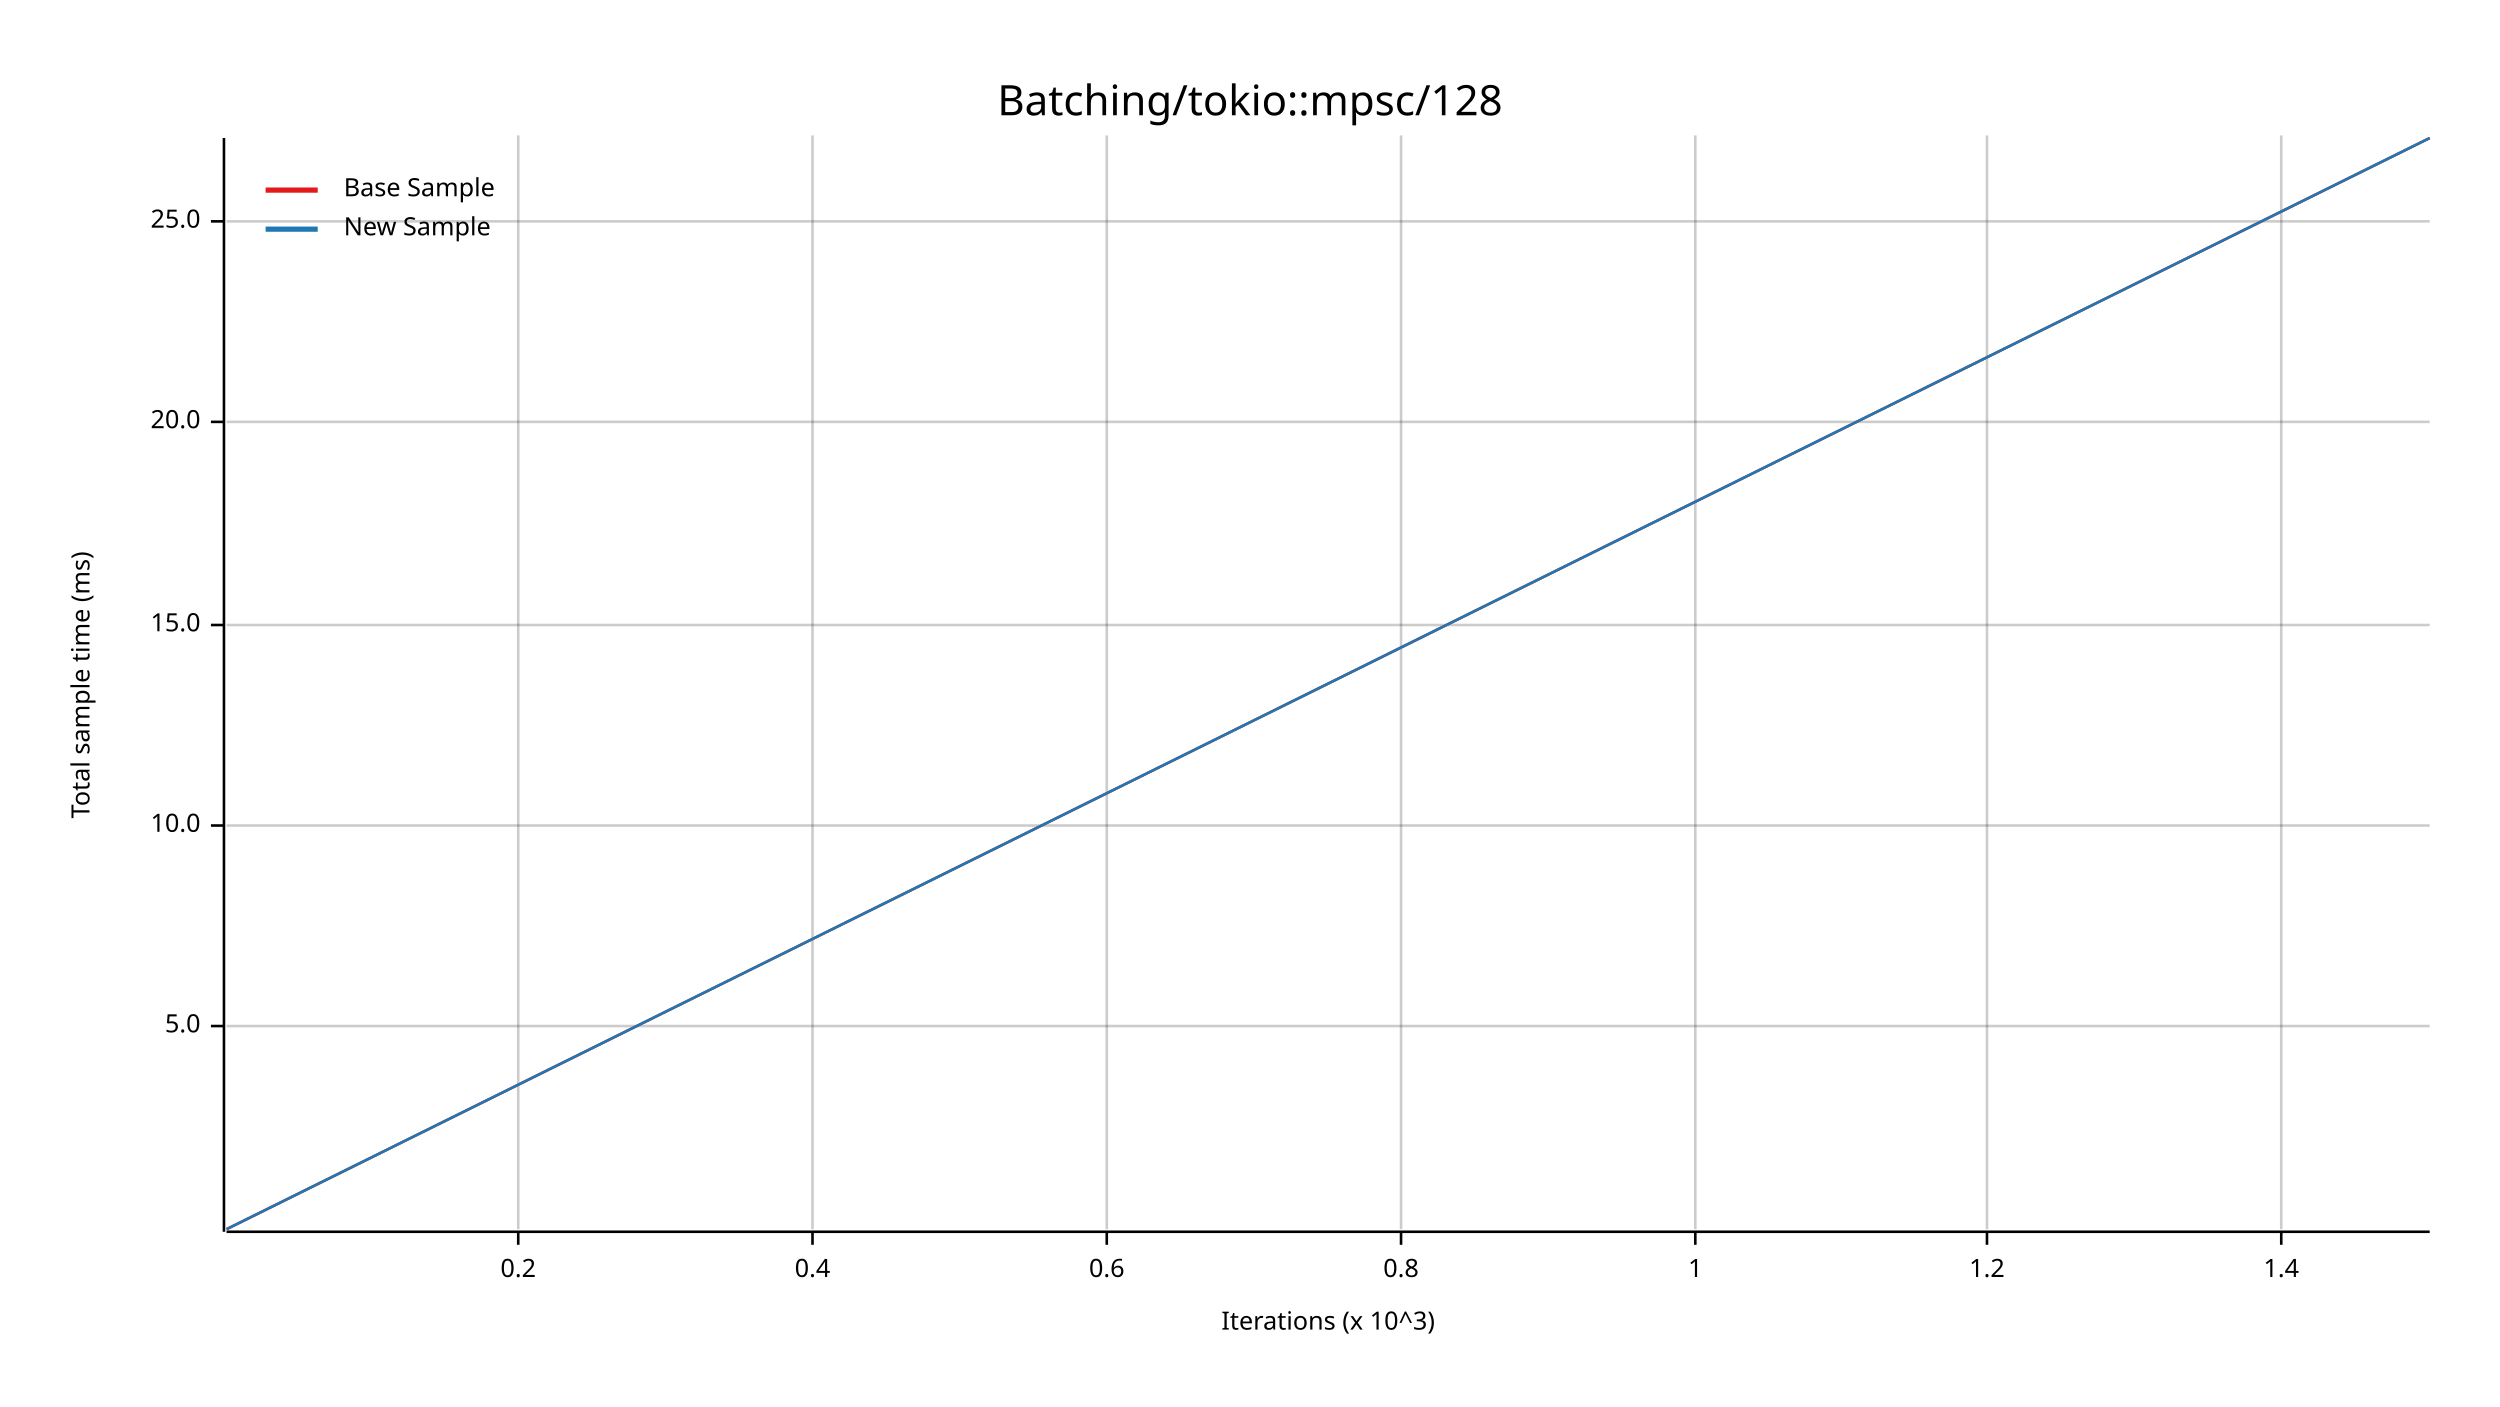
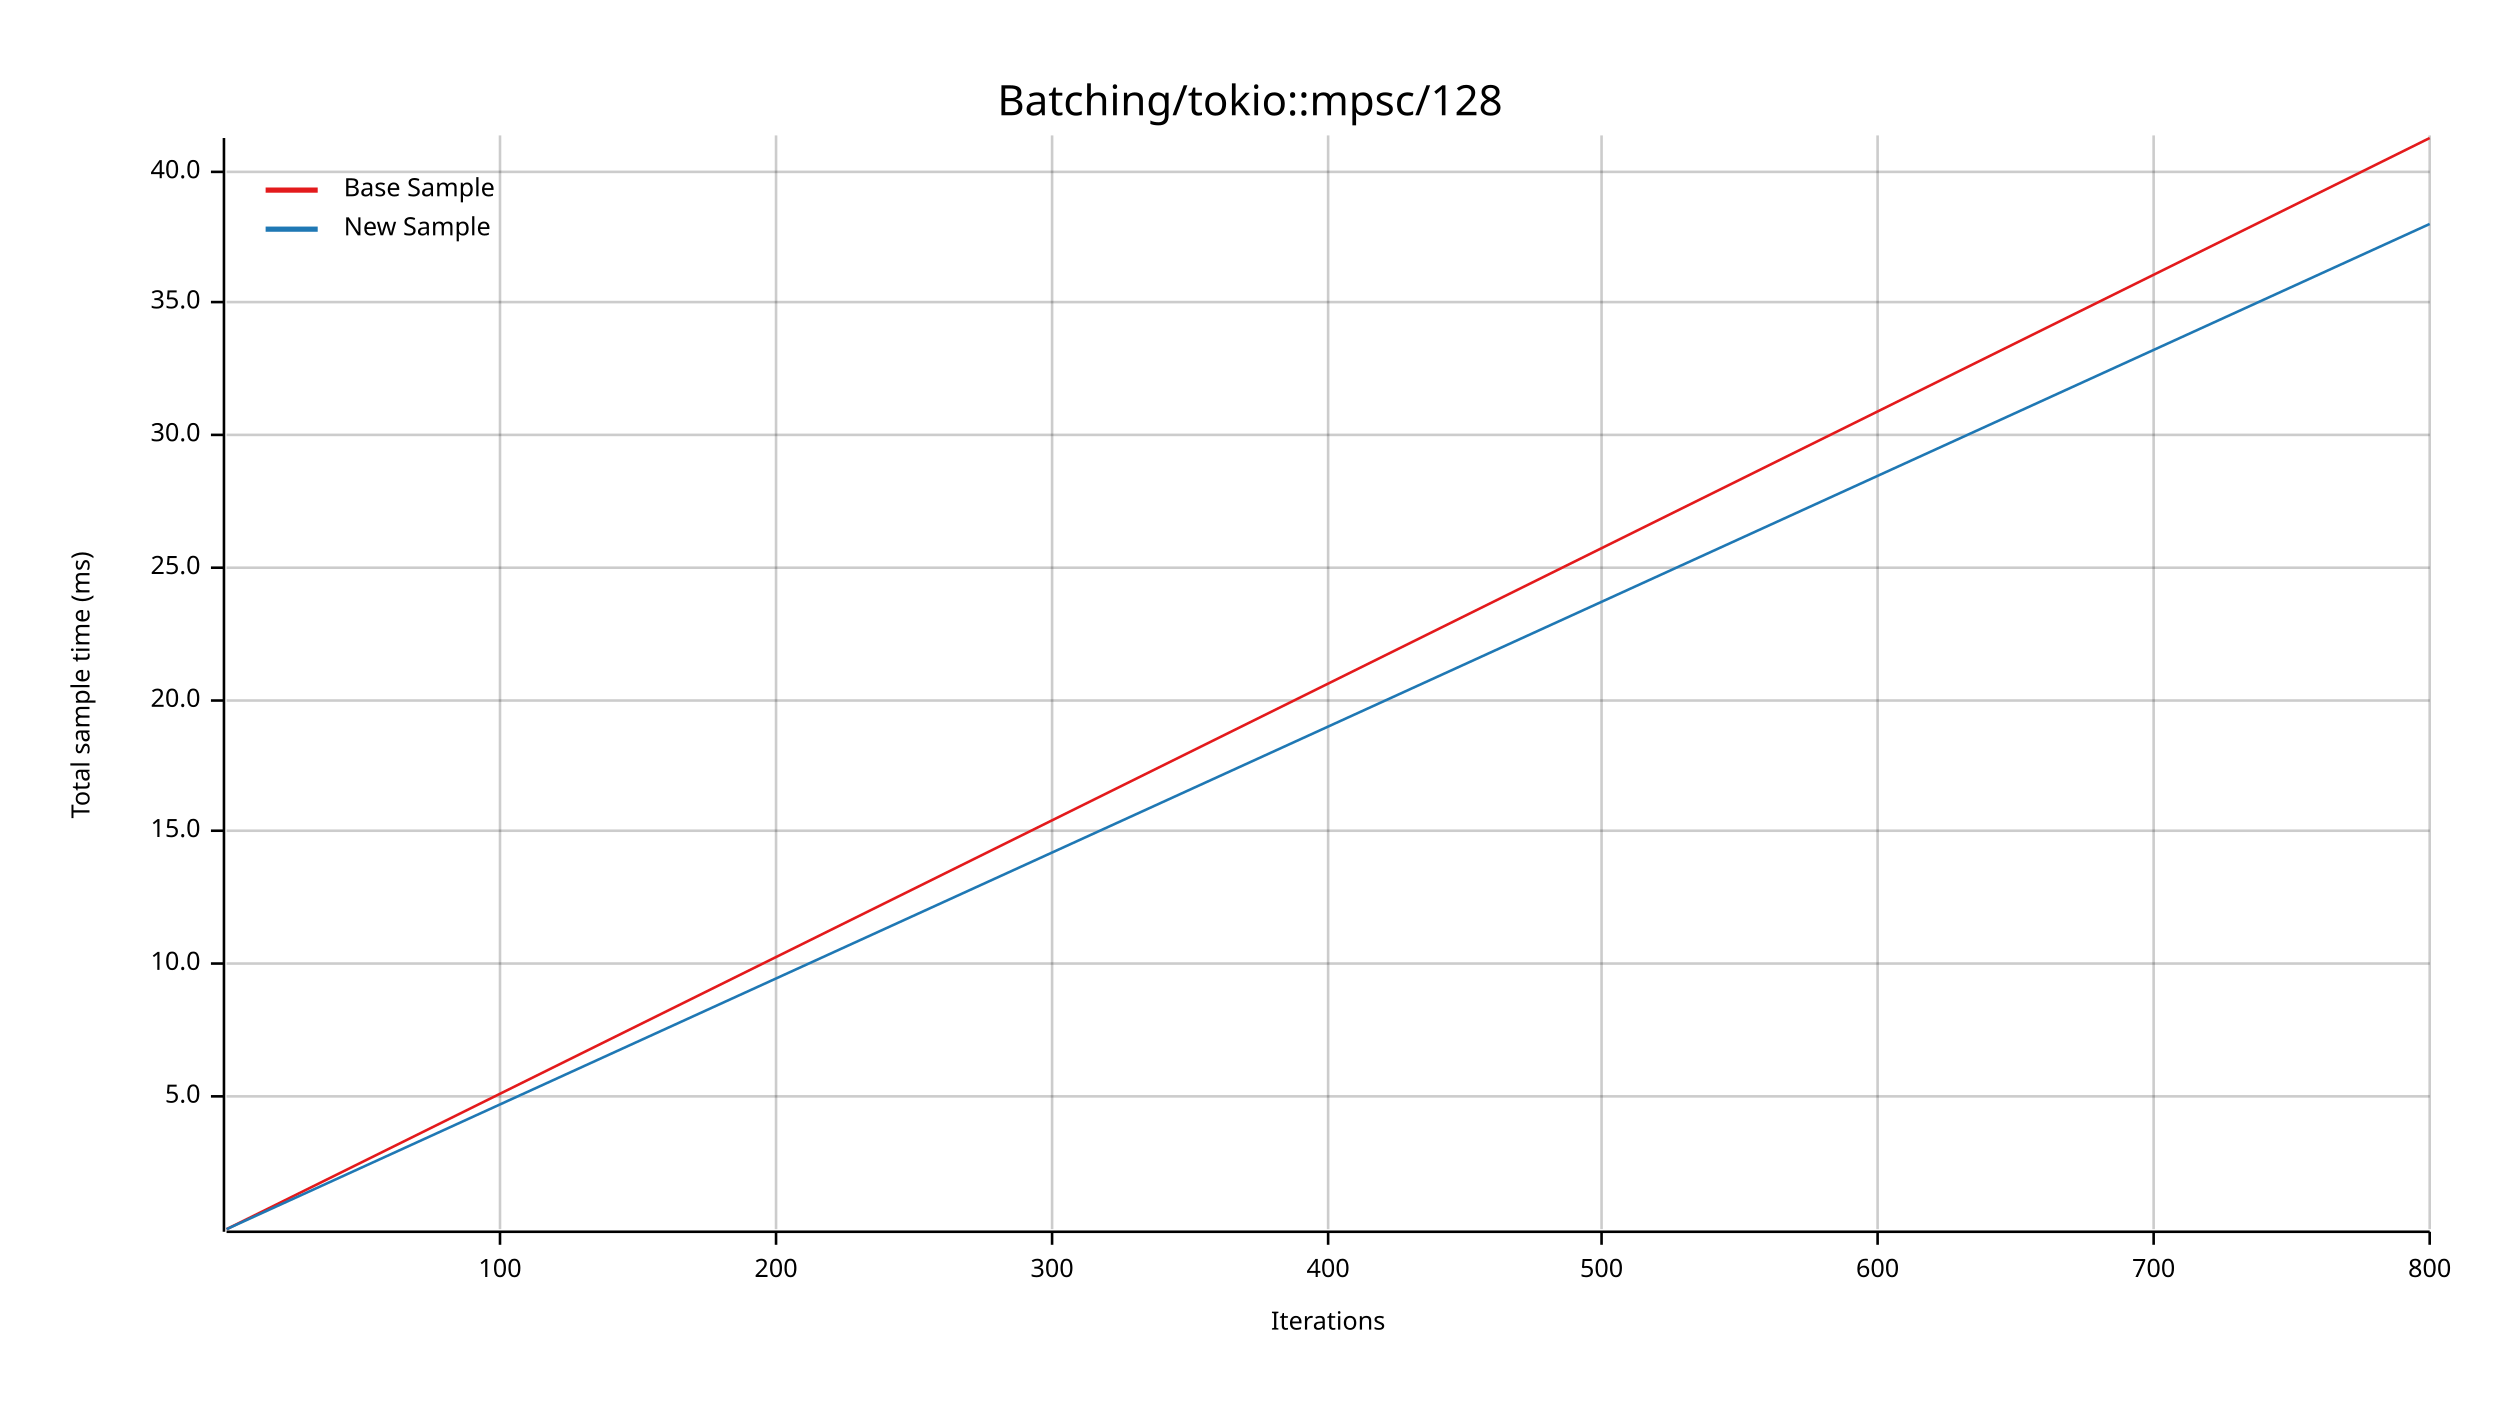
<svg xmlns="http://www.w3.org/2000/svg" width="960" height="540" viewBox="0 0 960 540">
  <text x="480" y="32" dy="0.76em" text-anchor="middle" font-family="sans-serif" font-size="16.129" opacity="1" fill="#000000">
Batching/tokio::mpsc/128
</text>
  <text x="27" y="263" dy="0.76em" text-anchor="middle" font-family="sans-serif" font-size="9.677" opacity="1" fill="#000000" transform="rotate(270, 27, 263)">
Total sample time (ms)
</text>
  <text x="510" y="513" dy="-0.5ex" text-anchor="middle" font-family="sans-serif" font-size="9.677" opacity="1" fill="#000000">
- Iterations (x 10^3)
+ Iterations
</text>
-   <line opacity="0.2" stroke="#000000" stroke-width="1" x1="199" y1="472" x2="199" y2="52" />
-   <line opacity="0.2" stroke="#000000" stroke-width="1" x1="312" y1="472" x2="312" y2="52" />
-   <line opacity="0.2" stroke="#000000" stroke-width="1" x1="425" y1="472" x2="425" y2="52" />
-   <line opacity="0.2" stroke="#000000" stroke-width="1" x1="538" y1="472" x2="538" y2="52" />
-   <line opacity="0.2" stroke="#000000" stroke-width="1" x1="651" y1="472" x2="651" y2="52" />
-   <line opacity="0.2" stroke="#000000" stroke-width="1" x1="763" y1="472" x2="763" y2="52" />
-   <line opacity="0.2" stroke="#000000" stroke-width="1" x1="876" y1="472" x2="876" y2="52" />
-   <line opacity="0.2" stroke="#000000" stroke-width="1" x1="87" y1="394" x2="933" y2="394" />
-   <line opacity="0.2" stroke="#000000" stroke-width="1" x1="87" y1="317" x2="933" y2="317" />
-   <line opacity="0.2" stroke="#000000" stroke-width="1" x1="87" y1="240" x2="933" y2="240" />
-   <line opacity="0.2" stroke="#000000" stroke-width="1" x1="87" y1="162" x2="933" y2="162" />
-   <line opacity="0.2" stroke="#000000" stroke-width="1" x1="87" y1="85" x2="933" y2="85" />
+   <line opacity="0.2" stroke="#000000" stroke-width="1" x1="192" y1="472" x2="192" y2="52" />
+   <line opacity="0.2" stroke="#000000" stroke-width="1" x1="298" y1="472" x2="298" y2="52" />
+   <line opacity="0.2" stroke="#000000" stroke-width="1" x1="404" y1="472" x2="404" y2="52" />
+   <line opacity="0.2" stroke="#000000" stroke-width="1" x1="510" y1="472" x2="510" y2="52" />
+   <line opacity="0.2" stroke="#000000" stroke-width="1" x1="615" y1="472" x2="615" y2="52" />
+   <line opacity="0.2" stroke="#000000" stroke-width="1" x1="721" y1="472" x2="721" y2="52" />
+   <line opacity="0.2" stroke="#000000" stroke-width="1" x1="827" y1="472" x2="827" y2="52" />
+   <line opacity="0.2" stroke="#000000" stroke-width="1" x1="933" y1="472" x2="933" y2="52" />
+   <line opacity="0.2" stroke="#000000" stroke-width="1" x1="87" y1="421" x2="933" y2="421" />
+   <line opacity="0.2" stroke="#000000" stroke-width="1" x1="87" y1="370" x2="933" y2="370" />
+   <line opacity="0.2" stroke="#000000" stroke-width="1" x1="87" y1="319" x2="933" y2="319" />
+   <line opacity="0.2" stroke="#000000" stroke-width="1" x1="87" y1="269" x2="933" y2="269" />
+   <line opacity="0.2" stroke="#000000" stroke-width="1" x1="87" y1="218" x2="933" y2="218" />
+   <line opacity="0.2" stroke="#000000" stroke-width="1" x1="87" y1="167" x2="933" y2="167" />
+   <line opacity="0.2" stroke="#000000" stroke-width="1" x1="87" y1="116" x2="933" y2="116" />
+   <line opacity="0.2" stroke="#000000" stroke-width="1" x1="87" y1="66" x2="933" y2="66" />
  <polyline fill="none" opacity="1" stroke="#000000" stroke-width="1" points="86,53 86,473 " />
-   <text x="77" y="394" dy="0.5ex" text-anchor="end" font-family="sans-serif" font-size="9.677" opacity="1" fill="#000000">
+   <text x="77" y="421" dy="0.5ex" text-anchor="end" font-family="sans-serif" font-size="9.677" opacity="1" fill="#000000">
5.0
</text>
-   <polyline fill="none" opacity="1" stroke="#000000" stroke-width="1" points="81,394 86,394 " />
-   <text x="77" y="317" dy="0.5ex" text-anchor="end" font-family="sans-serif" font-size="9.677" opacity="1" fill="#000000">
+   <polyline fill="none" opacity="1" stroke="#000000" stroke-width="1" points="81,421 86,421 " />
+   <text x="77" y="370" dy="0.5ex" text-anchor="end" font-family="sans-serif" font-size="9.677" opacity="1" fill="#000000">
10.0
</text>
-   <polyline fill="none" opacity="1" stroke="#000000" stroke-width="1" points="81,317 86,317 " />
-   <text x="77" y="240" dy="0.5ex" text-anchor="end" font-family="sans-serif" font-size="9.677" opacity="1" fill="#000000">
+   <polyline fill="none" opacity="1" stroke="#000000" stroke-width="1" points="81,370 86,370 " />
+   <text x="77" y="319" dy="0.5ex" text-anchor="end" font-family="sans-serif" font-size="9.677" opacity="1" fill="#000000">
15.0
</text>
-   <polyline fill="none" opacity="1" stroke="#000000" stroke-width="1" points="81,240 86,240 " />
-   <text x="77" y="162" dy="0.5ex" text-anchor="end" font-family="sans-serif" font-size="9.677" opacity="1" fill="#000000">
+   <polyline fill="none" opacity="1" stroke="#000000" stroke-width="1" points="81,319 86,319 " />
+   <text x="77" y="269" dy="0.5ex" text-anchor="end" font-family="sans-serif" font-size="9.677" opacity="1" fill="#000000">
20.0
</text>
-   <polyline fill="none" opacity="1" stroke="#000000" stroke-width="1" points="81,162 86,162 " />
-   <text x="77" y="85" dy="0.5ex" text-anchor="end" font-family="sans-serif" font-size="9.677" opacity="1" fill="#000000">
+   <polyline fill="none" opacity="1" stroke="#000000" stroke-width="1" points="81,269 86,269 " />
+   <text x="77" y="218" dy="0.5ex" text-anchor="end" font-family="sans-serif" font-size="9.677" opacity="1" fill="#000000">
25.0
</text>
-   <polyline fill="none" opacity="1" stroke="#000000" stroke-width="1" points="81,85 86,85 " />
+   <polyline fill="none" opacity="1" stroke="#000000" stroke-width="1" points="81,218 86,218 " />
+   <text x="77" y="167" dy="0.5ex" text-anchor="end" font-family="sans-serif" font-size="9.677" opacity="1" fill="#000000">
+ 30.0
+ </text>
+   <polyline fill="none" opacity="1" stroke="#000000" stroke-width="1" points="81,167 86,167 " />
+   <text x="77" y="116" dy="0.5ex" text-anchor="end" font-family="sans-serif" font-size="9.677" opacity="1" fill="#000000">
+ 35.0
+ </text>
+   <polyline fill="none" opacity="1" stroke="#000000" stroke-width="1" points="81,116 86,116 " />
+   <text x="77" y="66" dy="0.5ex" text-anchor="end" font-family="sans-serif" font-size="9.677" opacity="1" fill="#000000">
+ 40.0
+ </text>
+   <polyline fill="none" opacity="1" stroke="#000000" stroke-width="1" points="81,66 86,66 " />
  <polyline fill="none" opacity="1" stroke="#000000" stroke-width="1" points="87,473 933,473 " />
-   <text x="199" y="483" dy="0.76em" text-anchor="middle" font-family="sans-serif" font-size="9.677" opacity="1" fill="#000000">
- 0.2
+   <text x="192" y="483" dy="0.76em" text-anchor="middle" font-family="sans-serif" font-size="9.677" opacity="1" fill="#000000">
+ 100
</text>
-   <polyline fill="none" opacity="1" stroke="#000000" stroke-width="1" points="199,473 199,478 " />
-   <text x="312" y="483" dy="0.76em" text-anchor="middle" font-family="sans-serif" font-size="9.677" opacity="1" fill="#000000">
- 0.4
+   <polyline fill="none" opacity="1" stroke="#000000" stroke-width="1" points="192,473 192,478 " />
+   <text x="298" y="483" dy="0.76em" text-anchor="middle" font-family="sans-serif" font-size="9.677" opacity="1" fill="#000000">
+ 200
</text>
-   <polyline fill="none" opacity="1" stroke="#000000" stroke-width="1" points="312,473 312,478 " />
-   <text x="425" y="483" dy="0.76em" text-anchor="middle" font-family="sans-serif" font-size="9.677" opacity="1" fill="#000000">
- 0.6
+   <polyline fill="none" opacity="1" stroke="#000000" stroke-width="1" points="298,473 298,478 " />
+   <text x="404" y="483" dy="0.76em" text-anchor="middle" font-family="sans-serif" font-size="9.677" opacity="1" fill="#000000">
+ 300
</text>
-   <polyline fill="none" opacity="1" stroke="#000000" stroke-width="1" points="425,473 425,478 " />
-   <text x="538" y="483" dy="0.76em" text-anchor="middle" font-family="sans-serif" font-size="9.677" opacity="1" fill="#000000">
- 0.8
+   <polyline fill="none" opacity="1" stroke="#000000" stroke-width="1" points="404,473 404,478 " />
+   <text x="510" y="483" dy="0.76em" text-anchor="middle" font-family="sans-serif" font-size="9.677" opacity="1" fill="#000000">
+ 400
</text>
-   <polyline fill="none" opacity="1" stroke="#000000" stroke-width="1" points="538,473 538,478 " />
-   <text x="651" y="483" dy="0.76em" text-anchor="middle" font-family="sans-serif" font-size="9.677" opacity="1" fill="#000000">
- 1
+   <polyline fill="none" opacity="1" stroke="#000000" stroke-width="1" points="510,473 510,478 " />
+   <text x="615" y="483" dy="0.76em" text-anchor="middle" font-family="sans-serif" font-size="9.677" opacity="1" fill="#000000">
+ 500
</text>
-   <polyline fill="none" opacity="1" stroke="#000000" stroke-width="1" points="651,473 651,478 " />
-   <text x="763" y="483" dy="0.76em" text-anchor="middle" font-family="sans-serif" font-size="9.677" opacity="1" fill="#000000">
- 1.2
+   <polyline fill="none" opacity="1" stroke="#000000" stroke-width="1" points="615,473 615,478 " />
+   <text x="721" y="483" dy="0.76em" text-anchor="middle" font-family="sans-serif" font-size="9.677" opacity="1" fill="#000000">
+ 600
</text>
-   <polyline fill="none" opacity="1" stroke="#000000" stroke-width="1" points="763,473 763,478 " />
-   <text x="876" y="483" dy="0.76em" text-anchor="middle" font-family="sans-serif" font-size="9.677" opacity="1" fill="#000000">
- 1.4
+   <polyline fill="none" opacity="1" stroke="#000000" stroke-width="1" points="721,473 721,478 " />
+   <text x="827" y="483" dy="0.76em" text-anchor="middle" font-family="sans-serif" font-size="9.677" opacity="1" fill="#000000">
+ 700
</text>
-   <polyline fill="none" opacity="1" stroke="#000000" stroke-width="1" points="876,473 876,478 " />
+   <polyline fill="none" opacity="1" stroke="#000000" stroke-width="1" points="827,473 827,478 " />
+   <text x="933" y="483" dy="0.76em" text-anchor="middle" font-family="sans-serif" font-size="9.677" opacity="1" fill="#000000">
+ 800
+ </text>
+   <polyline fill="none" opacity="1" stroke="#000000" stroke-width="1" points="933,473 933,478 " />
  <polyline fill="none" opacity="1" stroke="#E31A1C" stroke-width="1" points="87,472 933,53 " />
  <polygon opacity="0.25" fill="#E31A1C" points="87,472 933,53 933,53 " />
-   <polyline fill="none" opacity="1" stroke="#1F78B4" stroke-width="1" points="87,472 933,53 " />
-   <polygon opacity="0.25" fill="#1F78B4" points="87,472 933,53 933,53 " />
+   <polyline fill="none" opacity="1" stroke="#1F78B4" stroke-width="1" points="87,472 933,86 " />
+   <polygon opacity="0.25" fill="#1F78B4" points="87,472 933,86 933,86 " />
  <text x="132" y="68" dy="0.76em" text-anchor="start" font-family="sans-serif" font-size="9.677" opacity="1" fill="#000000">
Base Sample
</text>
  <text x="132" y="83" dy="0.76em" text-anchor="start" font-family="sans-serif" font-size="9.677" opacity="1" fill="#000000">
New Sample
</text>
  <polyline fill="none" opacity="1" stroke="#E31A1C" stroke-width="2" points="102,73 122,73 " />
  <polyline fill="none" opacity="1" stroke="#1F78B4" stroke-width="2" points="102,88 122,88 " />
</svg>
